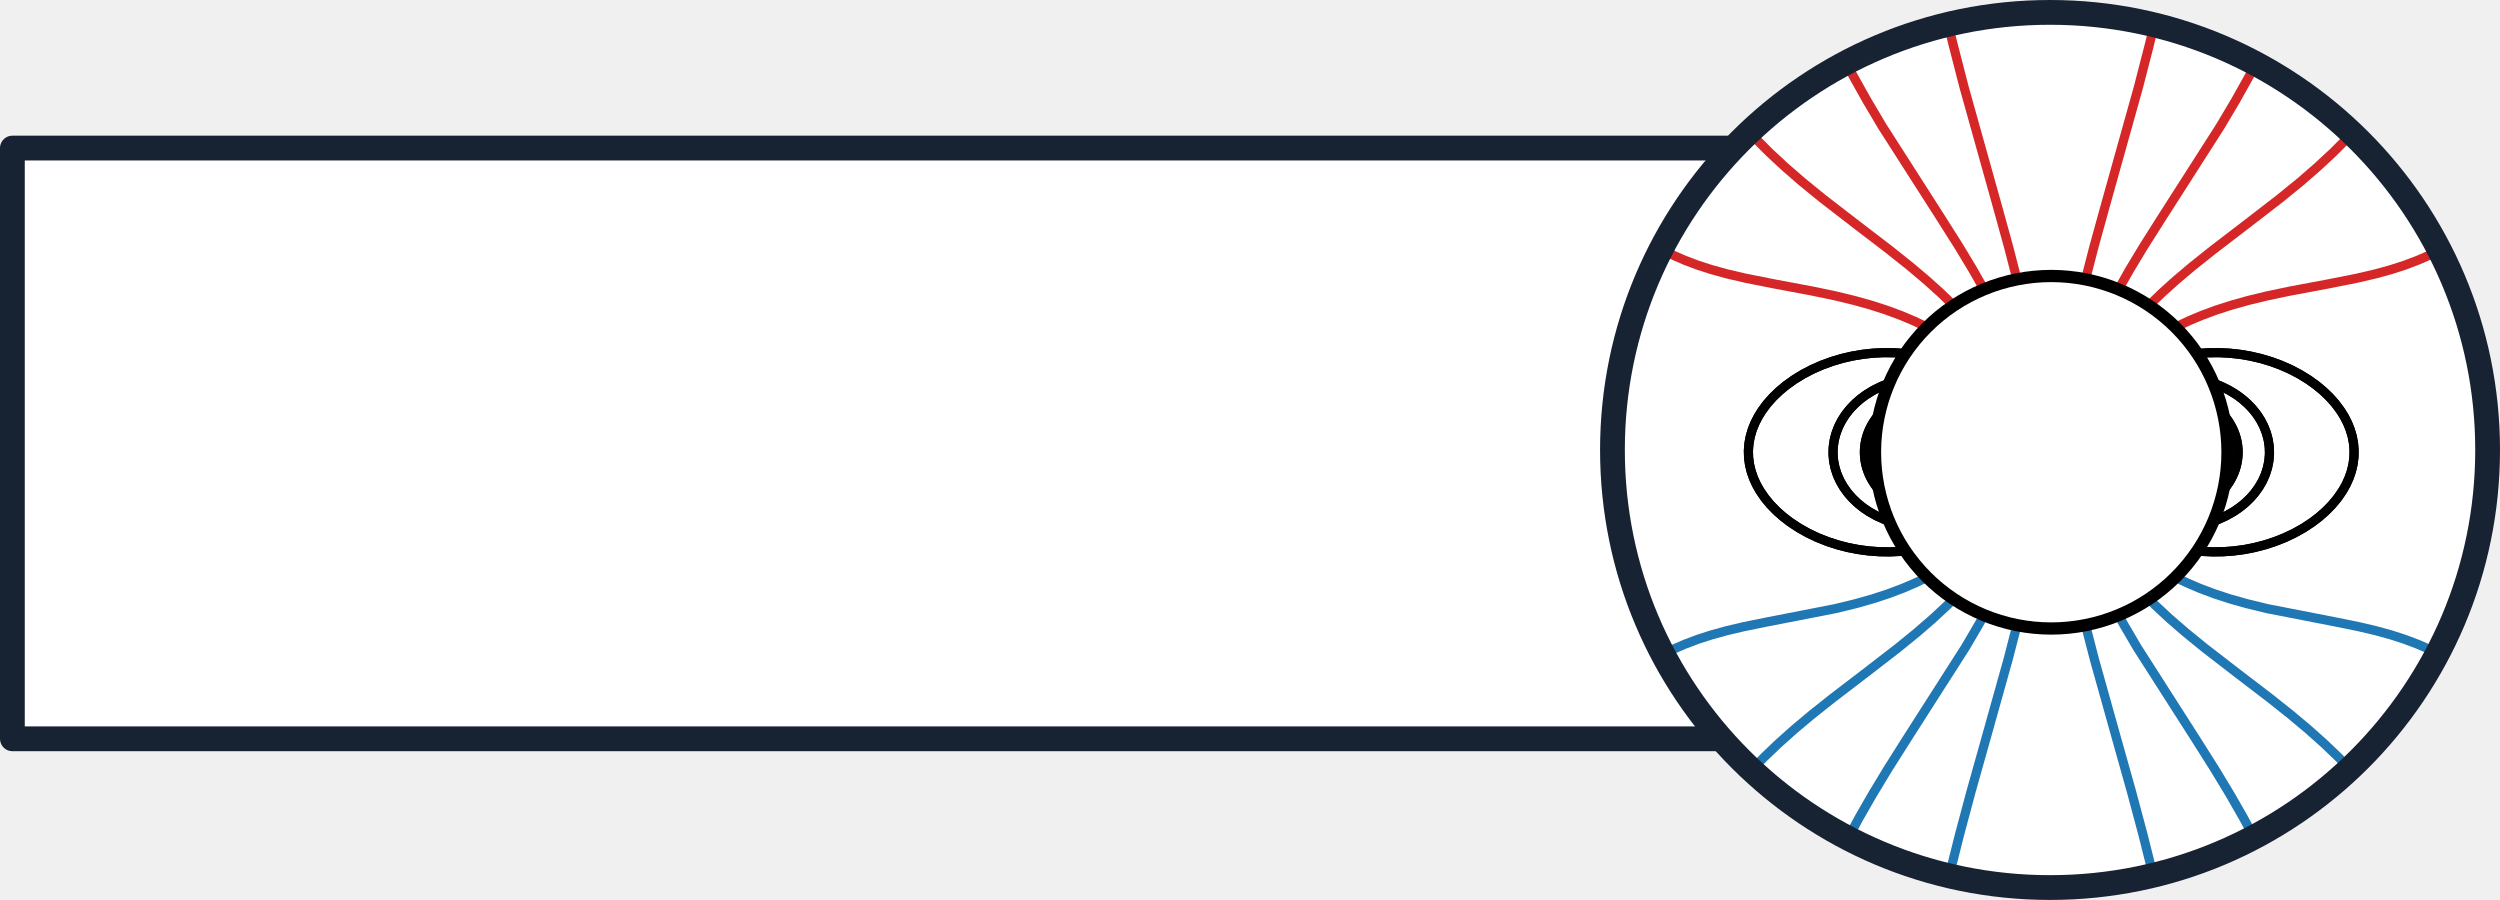
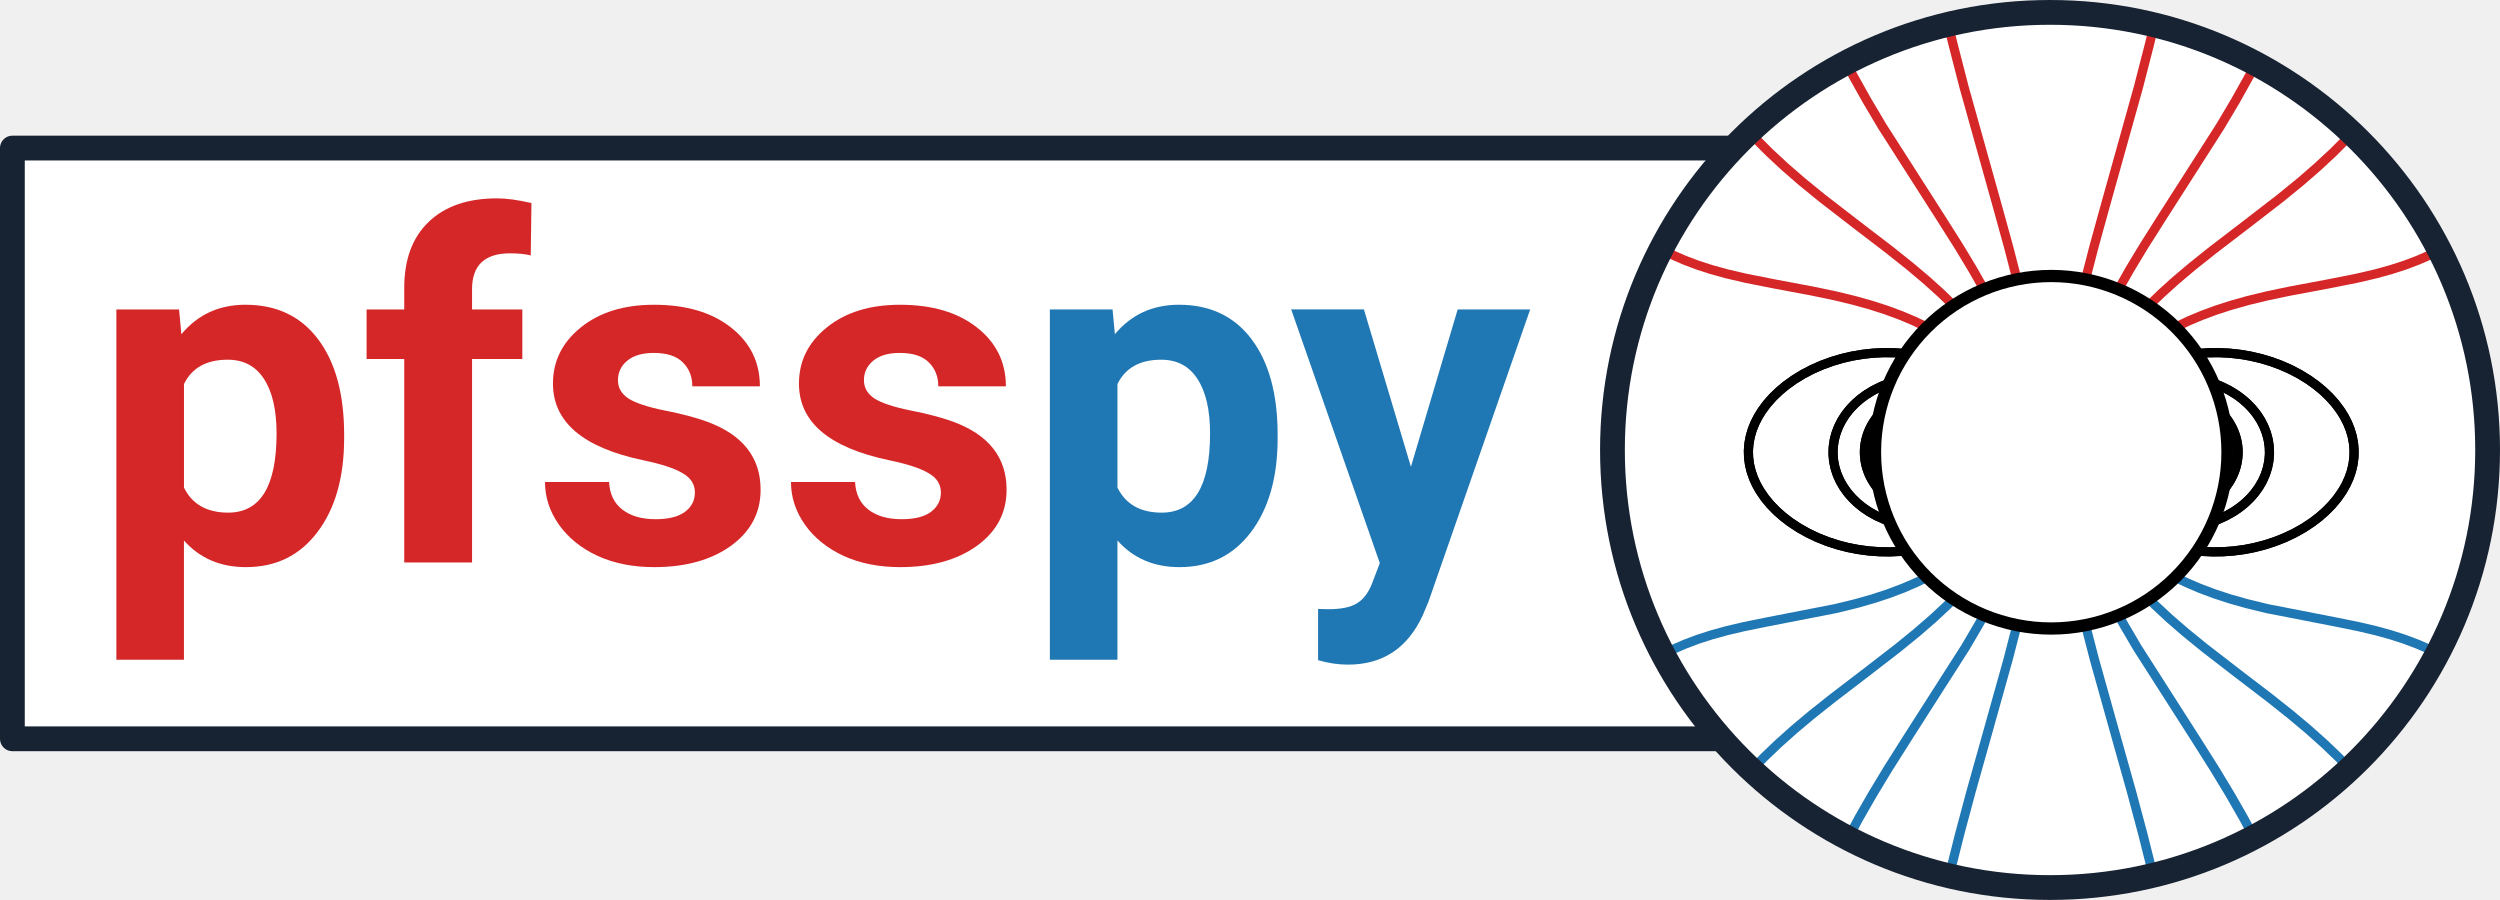
<svg xmlns="http://www.w3.org/2000/svg" id="Layer_1" data-name="Layer 1" viewBox="0 0 1009.242 363.3" version="1.1" width="1009.242" height="363.3">
  <defs id="defs4" style="stroke-linecap:butt;stroke-linejoin:round">
    <style id="style2">.cls-1,.cls-2{fill:#172332;}.cls-1{stroke:#172332;stroke-linejoin:round;stroke-width:30px;}.cls-3{fill:#2e4352;}.cls-4{fill:#65717e;}.cls-5{fill:#e07e44;}.cls-6{fill:#fbb03b;}.cls-7{fill:#ed1e79;}.cls-8{fill:#009245;}.cls-9{fill:#29abe2;}.cls-10{fill:#e6e6e6;}</style>
    <style id="style5069" type="text/css">
*{stroke-linecap:butt;stroke-linejoin:round;}
  </style>
    <clipPath id="p198597c99f" style="stroke-linecap:butt;stroke-linejoin:round">
      <rect id="rect5279" y="0" x="0" width="576" height="576" style="stroke-linecap:butt;stroke-linejoin:round" />
    </clipPath>
    <style id="style5749" type="text/css">
*{stroke-linecap:butt;stroke-linejoin:round;}
  </style>
    <clipPath id="p647ea95eb5" style="stroke-linecap:butt;stroke-linejoin:round">
      <rect id="rect5863" y="0" x="0" width="288" height="288" style="stroke-linecap:butt;stroke-linejoin:round" />
    </clipPath>
  </defs>
  <g id="layer5" style="display:inline;stroke-linecap:butt;stroke-linejoin:round">
    <rect style="fill:#ffffff;fill-opacity:1;stroke:#172332;stroke-width:0;stroke-linecap:butt;stroke-linejoin:round;stroke-miterlimit:4;stroke-dasharray:none" id="rect6115" height="238.474" width="717.216" y="59.778" x="5" class="cls-1" />
  </g>
  <g id="layer7">
    <rect class="cls-1" x="5" y="59.778" width="717.216" height="238.474" id="rect8" style="fill:#172332;fill-opacity:0;stroke:#172332;stroke-width:10;stroke-linecap:butt;stroke-linejoin:round;stroke-miterlimit:4;stroke-dasharray:none" />
  </g>
  <g id="layer4" style="stroke-linecap:butt;stroke-linejoin:round" transform="translate(2.5,2.5)">
    <circle style="fill:#ffffff;fill-opacity:1;stroke:#172332;stroke-width:0;stroke-linecap:butt;stroke-linejoin:round;stroke-miterlimit:4;stroke-dasharray:none;stroke-opacity:1" id="circle6108" r="176.65" cy="179.15" cx="825.092" class="cls-2" />
  </g>
  <g id="layer1" style="display:inline;stroke-linecap:butt;stroke-linejoin:round" transform="translate(2.5,2.5)">
    <g id="figure_1" transform="matrix(1.333333,0,0,1.333333,629.0595,-20.53395)" style="stroke-linecap:butt;stroke-linejoin:round">
      <g id="axes_1" style="stroke-linecap:butt;stroke-linejoin:round" transform="matrix(0.9265077,0,0,0.9265077,13.97648,17.03787)">
        <g id="line2d_3" style="stroke-linecap:butt;stroke-linejoin:round">
          <path id="path5762" style="fill:none;stroke:#d62728;stroke-width:3;stroke-linecap:square;stroke-linejoin:round" d="M 132.692,87.11 130.062,76.902 126.384,63.577 115.525,24.747 111.991,11.025 111.031,7.109 v 0" clip-path="url(#p647ea95eb5)" />
        </g>
        <g id="line2d_4" style="stroke-linecap:butt;stroke-linejoin:round">
          <path id="path5765" style="fill:none;stroke:#d62728;stroke-width:3;stroke-linecap:square;stroke-linejoin:round" d="m 155.308,87.11 2.63,-10.207 3.678,-13.326 10.859,-38.83 3.534,-13.721 0.96,-3.916 v 0" clip-path="url(#p647ea95eb5)" />
        </g>
        <g id="line2d_5" style="stroke-linecap:butt;stroke-linejoin:round">
          <path id="path5768" style="fill:none;stroke:#d62728;stroke-width:3;stroke-linecap:square;stroke-linejoin:round" d="m 121.82,90.404 -3.497,-6.161 -4.459,-7.401 -5.849,-9.25 -19.242,-30.083 -4.997,-8.42 -4.415,-7.892 -2.167,-4.067 v 0" clip-path="url(#p647ea95eb5)" />
        </g>
        <g id="line2d_6" style="stroke-linecap:butt;stroke-linejoin:round">
          <path id="path5771" style="fill:none;stroke:#d62728;stroke-width:3;stroke-linecap:square;stroke-linejoin:round" d="m 166.18,90.404 3.497,-6.161 4.459,-7.401 5.849,-9.25 19.242,-30.083 4.997,-8.42 4.415,-7.892 2.167,-4.067 v 0" clip-path="url(#p647ea95eb5)" />
        </g>
        <g id="line2d_7" style="stroke-linecap:butt;stroke-linejoin:round">
          <path id="path5774" style="fill:none;stroke:#d62728;stroke-width:3;stroke-linecap:square;stroke-linejoin:round" d="m 112.045,95.995 -4.097,-3.966 -4.707,-4.241 -5.282,-4.459 -6.753,-5.39 -10.519,-8.055 -11.4,-8.797 -6.696,-5.458 -5.654,-4.907 -5.061,-4.706 -4.6,-4.603 -0.994,-1.042 v 0" clip-path="url(#p647ea95eb5)" />
        </g>
        <g id="line2d_8" style="stroke-linecap:butt;stroke-linejoin:round">
          <path id="path5777" style="fill:none;stroke:#d62728;stroke-width:3;stroke-linecap:square;stroke-linejoin:round" d="m 175.955,95.995 4.097,-3.966 4.707,-4.241 5.282,-4.459 6.753,-5.39 10.519,-8.055 11.4,-8.797 6.696,-5.458 5.654,-4.907 5.061,-4.706 4.6,-4.603 0.994,-1.042 v 0" clip-path="url(#p647ea95eb5)" />
        </g>
        <g id="line2d_9" style="stroke-linecap:butt;stroke-linejoin:round">
          <path id="path5780" style="fill:none;stroke:#d62728;stroke-width:3;stroke-linecap:square;stroke-linejoin:round" d="M 103.223,103.045 99.221,101.135 94.977,99.342 90.116,97.542 85.182,95.951 79.635,94.397 73.476,92.907 66.148,91.368 53.693,89.029 l -9.604,-1.905 -6.168,-1.443 -4.996,-1.379 -4.383,-1.416 -4.311,-1.625 -3.695,-1.608 -3.355,-1.66 v 0" clip-path="url(#p647ea95eb5)" />
        </g>
        <g id="line2d_10" style="stroke-linecap:butt;stroke-linejoin:round">
          <path id="path5783" style="fill:none;stroke:#d62728;stroke-width:3;stroke-linecap:square;stroke-linejoin:round" d="m 184.777,103.045 4.002,-1.91 4.244,-1.793 4.862,-1.8 4.934,-1.591 5.547,-1.554 6.158,-1.491 7.329,-1.539 12.455,-2.339 9.604,-1.905 6.168,-1.443 4.996,-1.379 4.383,-1.416 4.311,-1.625 3.696,-1.608 3.355,-1.66 v 0" clip-path="url(#p647ea95eb5)" />
        </g>
        <g id="line2d_11" style="stroke-linecap:butt;stroke-linejoin:round">
          <path id="path5786" style="fill:none;stroke:#000000;stroke-width:3;stroke-linecap:square;stroke-linejoin:round" d="m 96.03,111.718 -3.274,-0.231 -3.454,-0.041 -3.452,0.166 -3.436,0.371 -3.407,0.575 -3.367,0.777 -3.313,0.981 -3.245,1.185 -3.163,1.39 -3.061,1.598 -2.938,1.81 -2.797,2.025 -2.201,1.855 -2.059,2.01 -1.893,2.167 -1.696,2.324 -1.192,1.969 -1.024,2.06 -0.836,2.145 -0.629,2.212 -0.403,2.264 -0.163,2.297 0.081,2.301 0.323,2.28 0.555,2.235 0.77,2.171 0.967,2.091 1.142,2.001 1.643,2.365 1.848,2.209 2.021,2.051 2.169,1.894 2.294,1.74 2.893,1.889 3.022,1.676 3.129,1.467 3.217,1.261 3.29,1.057 3.348,0.854 3.394,0.651 3.426,0.447 3.447,0.243 3.455,0.037 3.451,-0.171 1.147,-0.103 v 0" clip-path="url(#p647ea95eb5)" />
        </g>
        <g id="line2d_12" style="stroke-linecap:butt;stroke-linejoin:round">
          <path id="path5789" style="fill:none;stroke:#000000;stroke-width:3;stroke-linecap:square;stroke-linejoin:round" d="m 191.97,111.718 3.274,-0.231 3.454,-0.041 3.452,0.166 3.436,0.371 3.407,0.575 3.367,0.777 3.313,0.981 3.245,1.185 3.163,1.39 3.061,1.598 2.938,1.81 2.797,2.025 2.201,1.855 2.059,2.01 1.893,2.167 1.696,2.324 1.192,1.969 1.024,2.06 0.836,2.145 0.629,2.212 0.403,2.264 0.163,2.297 -0.081,2.301 -0.323,2.28 -0.555,2.235 -0.77,2.171 -0.967,2.091 -1.142,2.001 -1.643,2.365 -1.848,2.209 -2.021,2.051 -2.169,1.894 -2.294,1.74 -2.893,1.889 -3.022,1.676 -3.129,1.467 -3.217,1.261 -3.29,1.057 -3.348,0.854 -3.394,0.651 -3.426,0.447 -3.447,0.243 -3.455,0.037 -3.451,-0.171 -1.147,-0.103 v 0" clip-path="url(#p647ea95eb5)" />
        </g>
        <g id="line2d_13" style="stroke-linecap:butt;stroke-linejoin:round">
          <path id="path5792" style="fill:none;stroke:#000000;stroke-width:3;stroke-linecap:square;stroke-linejoin:round" d="m 90.631,121.599 -2.508,1.017 -2.564,1.307 -2.433,1.539 -1.83,1.398 -1.709,1.544 -1.568,1.686 -1.407,1.823 -1.224,1.95 -1.02,2.064 -0.795,2.161 -0.552,2.235 -0.295,2.284 -0.029,2.302 0.236,2.291 0.497,2.249 0.744,2.18 0.974,2.087 1.184,1.976 1.371,1.851 1.537,1.716 1.682,1.575 1.807,1.429 1.914,1.282 2.52,1.393 2.689,1.181 0.918,0.34 v 0" clip-path="url(#p647ea95eb5)" />
        </g>
        <g id="line2d_14" style="stroke-linecap:butt;stroke-linejoin:round">
          <path id="path5795" style="fill:none;stroke:#000000;stroke-width:3;stroke-linecap:square;stroke-linejoin:round" d="m 197.369,121.599 2.508,1.017 2.564,1.307 2.433,1.539 1.83,1.398 1.709,1.544 1.568,1.686 1.407,1.823 1.224,1.95 1.02,2.064 0.795,2.161 0.552,2.235 0.295,2.284 0.029,2.302 -0.236,2.291 -0.497,2.249 -0.744,2.18 -0.974,2.087 -1.184,1.976 -1.371,1.851 -1.537,1.716 -1.682,1.575 -1.807,1.429 -1.914,1.282 -2.52,1.393 -2.689,1.181 -0.918,0.34 v 0" clip-path="url(#p647ea95eb5)" />
        </g>
        <g id="line2d_15" style="stroke-linecap:butt;stroke-linejoin:round">
          <path id="path5798" style="fill:none;stroke:#000000;stroke-width:3;stroke-linecap:square;stroke-linejoin:round" d="m 87.192,132.334 -0.036,0.045 -0.036,0.045 -0.036,0.045 -0.036,0.045 -0.036,0.045 -0.035,0.045 -0.035,0.045 v 0 0 l -0.345,0.461 -0.333,0.47 -0.319,0.479 -0.305,0.488 -0.291,0.497 -0.276,0.505 -0.261,0.513 -0.246,0.521 -0.23,0.528 -0.213,0.535 -0.197,0.541 -0.179,0.547 -0.162,0.553 -0.144,0.557 -0.126,0.562 -0.108,0.566 -0.09,0.569 -0.071,0.572 -0.053,0.574 -0.034,0.575 -0.015,0.576 0.004,0.576 0.023,0.576 0.042,0.574 0.061,0.573 0.079,0.57 0.098,0.568 0.116,0.564 0.134,0.56 0.152,0.556 0.17,0.55 0.187,0.545 0.204,0.539 0.22,0.532 0.237,0.525 0.252,0.518 0.268,0.51 0.283,0.502 0.297,0.493 0.312,0.484 0.325,0.475 0.339,0.466 0.351,0.456 v 0 l 0.036,0.045 0.036,0.045 0.036,0.045 0.036,0.045 0.036,0.045 0.036,0.045 0.037,0.044" clip-path="url(#p647ea95eb5)" />
        </g>
        <g id="line2d_16" style="stroke-linecap:butt;stroke-linejoin:round">
          <path id="path5801" style="fill:none;stroke:#000000;stroke-width:3;stroke-linecap:square;stroke-linejoin:round" d="m 200.808,132.334 0.036,0.045 0.036,0.045 0.036,0.045 0.036,0.045 0.036,0.045 0.035,0.045 0.035,0.045 v 0 0 l 0.345,0.461 0.333,0.47 0.319,0.479 0.305,0.488 0.291,0.497 0.276,0.505 0.261,0.513 0.246,0.521 0.23,0.528 0.213,0.535 0.197,0.541 0.179,0.547 0.162,0.553 0.144,0.557 0.126,0.562 0.108,0.566 0.09,0.569 0.071,0.572 0.053,0.574 0.034,0.575 0.015,0.576 -0.004,0.576 -0.023,0.576 -0.042,0.574 -0.061,0.573 -0.079,0.57 -0.098,0.568 -0.116,0.564 -0.134,0.56 -0.152,0.556 -0.17,0.55 -0.187,0.545 -0.204,0.539 -0.22,0.532 -0.237,0.525 -0.252,0.518 -0.268,0.51 -0.283,0.502 -0.297,0.493 -0.312,0.484 -0.325,0.475 -0.339,0.466 -0.351,0.456 v 0 l -0.036,0.045 -0.036,0.045 -0.036,0.045 -0.036,0.045 -0.036,0.045 -0.036,0.045 -0.037,0.044" clip-path="url(#p647ea95eb5)" />
        </g>
        <g id="line2d_17" style="stroke-linecap:butt;stroke-linejoin:round">
          <path id="path5804" style="fill:none;stroke:#000000;stroke-width:3;stroke-linecap:square;stroke-linejoin:round" d="m 86.189,140.514 -0.012,0.056 -0.012,0.056 -0.011,0.057 -0.011,0.057 -0.011,0.057 -0.011,0.057 -0.011,0.057 -0.01,0.057 -0.01,0.057 -0.01,0.057 -0.01,0.057 -0.01,0.057 -0.009,0.057 -0.009,0.057 -0.009,0.057 -0.009,0.057 -0.009,0.057 -0.009,0.057 -0.008,0.057 -0.008,0.057 -0.008,0.057 v 0 l -0.069,0.571 -0.049,0.573 -0.03,0.575 L 85.824,144 v 0 l 0.01,0.576 0.03,0.575 0.049,0.573 0.069,0.571 v 0 l 0.008,0.057 0.008,0.057 0.008,0.057 0.009,0.057 0.009,0.057 0.009,0.057 0.009,0.057 0.009,0.057 0.009,0.057 0.01,0.057 0.01,0.057 0.01,0.057 0.01,0.057 0.01,0.057 0.011,0.057 0.011,0.057 0.011,0.057 0.011,0.057 0.011,0.056 0.012,0.056 0.012,0.056" clip-path="url(#p647ea95eb5)" />
        </g>
        <g id="line2d_18" style="stroke-linecap:butt;stroke-linejoin:round">
          <path id="path5807" style="fill:none;stroke:#000000;stroke-width:3;stroke-linecap:square;stroke-linejoin:round" d="m 201.811,140.514 0.012,0.056 0.012,0.056 0.011,0.057 0.011,0.057 0.011,0.057 0.011,0.057 0.011,0.057 0.011,0.057 0.01,0.057 0.01,0.057 0.01,0.057 0.01,0.057 0.01,0.057 0.009,0.057 0.009,0.057 0.009,0.057 0.009,0.057 0.009,0.057 0.008,0.057 0.008,0.057 0.008,0.057 v 0 l 0.069,0.571 0.049,0.573 0.03,0.575 0.01,0.576 v 0 l -0.01,0.576 -0.03,0.575 -0.049,0.573 -0.069,0.571 v 0 l -0.008,0.057 -0.008,0.057 -0.008,0.057 -0.009,0.057 -0.009,0.057 -0.009,0.057 -0.009,0.057 -0.009,0.057 -0.01,0.057 -0.01,0.057 -0.01,0.057 -0.01,0.057 -0.01,0.057 -0.011,0.057 -0.011,0.057 -0.011,0.057 -0.011,0.057 -0.011,0.057 -0.011,0.056 -0.012,0.056 -0.012,0.056" clip-path="url(#p647ea95eb5)" />
        </g>
        <g id="line2d_19" style="stroke-linecap:butt;stroke-linejoin:round">
          <path id="path5810" style="fill:none;stroke:#000000;stroke-width:3;stroke-linecap:square;stroke-linejoin:round" d="m 87.351,132.135 -0.037,0.044 -0.036,0.045 -0.036,0.045 -0.036,0.045 -0.036,0.045 -0.036,0.045 -0.036,0.045 v 0 l -0.351,0.456 -0.339,0.466 -0.325,0.475 -0.312,0.484 -0.297,0.493 -0.283,0.502 -0.268,0.51 -0.252,0.518 -0.237,0.525 -0.22,0.532 -0.204,0.539 -0.187,0.545 -0.17,0.55 -0.152,0.556 -0.134,0.56 -0.116,0.564 -0.098,0.568 -0.079,0.57 -0.061,0.573 -0.042,0.574 -0.023,0.576 -0.004,0.576 0.015,0.576 0.034,0.575 0.053,0.574 0.071,0.572 0.09,0.569 0.108,0.566 0.126,0.562 0.144,0.557 0.162,0.553 0.179,0.547 0.197,0.541 0.213,0.535 0.23,0.528 0.246,0.521 0.261,0.513 0.276,0.505 0.291,0.497 0.305,0.488 0.319,0.479 0.333,0.47 0.345,0.461 v 0 0 l 0.035,0.045 0.035,0.045 0.036,0.045 0.036,0.045 0.036,0.045 0.036,0.045 0.036,0.045" clip-path="url(#p647ea95eb5)" />
        </g>
        <g id="line2d_20" style="stroke-linecap:butt;stroke-linejoin:round">
          <path id="path5813" style="fill:none;stroke:#000000;stroke-width:3;stroke-linecap:square;stroke-linejoin:round" d="m 200.649,132.135 0.037,0.044 0.036,0.045 0.036,0.045 0.036,0.045 0.036,0.045 0.036,0.045 0.036,0.045 v 0 l 0.351,0.456 0.339,0.466 0.325,0.475 0.312,0.484 0.297,0.493 0.283,0.502 0.268,0.51 0.252,0.518 0.237,0.525 0.22,0.532 0.204,0.539 0.187,0.545 0.17,0.55 0.152,0.556 0.134,0.56 0.116,0.564 0.098,0.568 0.079,0.57 0.061,0.573 0.042,0.574 0.023,0.576 0.004,0.576 -0.015,0.576 -0.034,0.575 -0.053,0.574 -0.071,0.572 -0.09,0.569 -0.108,0.566 -0.126,0.562 -0.144,0.557 -0.162,0.553 -0.179,0.547 -0.197,0.541 -0.213,0.535 -0.23,0.528 -0.246,0.521 -0.261,0.513 -0.276,0.505 -0.291,0.497 -0.305,0.488 -0.319,0.479 -0.333,0.47 -0.345,0.461 v 0 0 l -0.035,0.045 -0.035,0.045 -0.036,0.045 -0.036,0.045 -0.036,0.045 -0.036,0.045 -0.036,0.045" clip-path="url(#p647ea95eb5)" />
        </g>
        <g id="line2d_21" style="stroke-linecap:butt;stroke-linejoin:round">
          <path id="path5816" style="fill:none;stroke:#000000;stroke-width:3;stroke-linecap:square;stroke-linejoin:round" d="m 90.771,121.544 -2.038,0.797 -2.592,1.253 -2.466,1.486 -1.863,1.356 -1.747,1.502 -1.612,1.646 -1.457,1.785 -1.28,1.915 -1.081,2.034 -0.862,2.136 -0.622,2.218 -0.368,2.273 -0.104,2.3 0.163,2.296 0.425,2.263 0.676,2.201 0.91,2.115 1.125,2.009 1.318,1.888 1.49,1.756 1.641,1.616 1.772,1.471 1.885,1.324 2.489,1.446 2.609,1.214 1.451,0.56 v 0" clip-path="url(#p647ea95eb5)" />
        </g>
        <g id="line2d_22" style="stroke-linecap:butt;stroke-linejoin:round">
          <path id="path5819" style="fill:none;stroke:#000000;stroke-width:3;stroke-linecap:square;stroke-linejoin:round" d="m 197.229,121.544 2.038,0.797 2.592,1.253 2.466,1.486 1.863,1.356 1.747,1.502 1.612,1.646 1.457,1.785 1.28,1.915 1.081,2.034 0.862,2.136 0.622,2.218 0.368,2.273 0.104,2.3 -0.163,2.296 -0.425,2.263 -0.676,2.201 -0.91,2.115 -1.125,2.009 -1.318,1.888 -1.49,1.756 -1.641,1.616 -1.772,1.471 -1.885,1.324 -2.489,1.446 -2.609,1.214 -1.451,0.56 v 0" clip-path="url(#p647ea95eb5)" />
        </g>
        <g id="line2d_23" style="stroke-linecap:butt;stroke-linejoin:round">
          <path id="path5822" style="fill:none;stroke:#000000;stroke-width:3;stroke-linecap:square;stroke-linejoin:round" d="m 96.063,111.727 -3.447,-0.24 -3.455,-0.032 -3.451,0.175 -3.435,0.379 -3.406,0.583 -3.365,0.786 -3.311,0.989 -3.243,1.193 -3.16,1.398 -3.06,1.606 -2.939,1.818 -2.339,1.68 -2.222,1.832 -2.083,1.988 -1.921,2.146 -1.729,2.303 -1.222,1.953 -1.057,2.047 -0.871,2.132 -0.665,2.206 -0.44,2.261 -0.203,2.294 0.042,2.302 0.284,2.284 0.519,2.24 0.735,2.181 0.932,2.103 1.11,2.015 1.608,2.386 1.817,2.23 1.997,2.073 2.146,1.917 2.276,1.763 2.87,1.917 3.001,1.704 3.115,1.493 3.206,1.287 3.28,1.083 3.341,0.879 3.389,0.676 3.423,0.473 3.445,0.269 3.454,0.063 3.451,-0.145 1.549,-0.133 v 0" clip-path="url(#p647ea95eb5)" />
        </g>
        <g id="line2d_24" style="stroke-linecap:butt;stroke-linejoin:round">
          <path id="path5825" style="fill:none;stroke:#000000;stroke-width:3;stroke-linecap:square;stroke-linejoin:round" d="m 191.937,111.727 3.447,-0.24 3.455,-0.032 3.451,0.175 3.435,0.379 3.406,0.583 3.365,0.786 3.311,0.989 3.243,1.193 3.16,1.398 3.06,1.606 2.939,1.818 2.339,1.68 2.222,1.832 2.083,1.988 1.921,2.146 1.729,2.303 1.222,1.953 1.057,2.047 0.871,2.132 0.665,2.206 0.44,2.261 0.203,2.294 -0.042,2.302 -0.284,2.284 -0.519,2.24 -0.735,2.181 -0.932,2.103 -1.11,2.015 -1.608,2.386 -1.817,2.23 -1.997,2.073 -2.146,1.917 -2.276,1.763 -2.87,1.917 -3.002,1.704 -3.115,1.493 -3.206,1.287 -3.28,1.083 -3.341,0.879 -3.389,0.676 -3.423,0.473 -3.445,0.269 -3.454,0.063 -3.451,-0.145 -1.549,-0.133 v 0" clip-path="url(#p647ea95eb5)" />
        </g>
        <g id="line2d_25" style="stroke-linecap:butt;stroke-linejoin:round">
          <path id="path5828" style="fill:none;stroke:#1f77b4;stroke-width:3;stroke-linecap:square;stroke-linejoin:round" d="m 17.181,210.007 3.355,-1.66 3.695,-1.608 4.311,-1.625 4.383,-1.416 4.996,-1.379 5.605,-1.321 7.337,-1.493 22.613,-4.412 6.716,-1.637 5.541,-1.575 4.927,-1.613 4.852,-1.824 4.234,-1.817 3.478,-1.673 v 0" clip-path="url(#p647ea95eb5)" />
        </g>
        <g id="line2d_26" style="stroke-linecap:butt;stroke-linejoin:round">
          <path id="path5831" style="fill:none;stroke:#1f77b4;stroke-width:3;stroke-linecap:square;stroke-linejoin:round" d="m 270.819,210.007 -3.355,-1.66 -3.696,-1.608 -4.311,-1.625 -4.383,-1.416 -4.996,-1.379 -5.605,-1.321 -7.337,-1.493 -22.613,-4.412 -6.716,-1.637 -5.541,-1.575 -4.927,-1.613 -4.852,-1.824 -4.234,-1.817 -3.478,-1.673 v 0" clip-path="url(#p647ea95eb5)" />
        </g>
        <g id="line2d_27" style="stroke-linecap:butt;stroke-linejoin:round">
          <path id="path5834" style="fill:none;stroke:#1f77b4;stroke-width:3;stroke-linecap:square;stroke-linejoin:round" d="m 46.283,247.628 3.946,-4.035 4.58,-4.376 5.153,-4.605 5.735,-4.812 6.762,-5.377 10.98,-8.398 10.483,-8.1 6.253,-5.093 5.223,-4.527 4.636,-4.317 2.009,-1.982 v 0" clip-path="url(#p647ea95eb5)" />
        </g>
        <g id="line2d_28" style="stroke-linecap:butt;stroke-linejoin:round">
          <path id="path5837" style="fill:none;stroke:#1f77b4;stroke-width:3;stroke-linecap:square;stroke-linejoin:round" d="m 241.717,247.628 -3.946,-4.035 -4.58,-4.376 -5.153,-4.605 -5.735,-4.812 -6.762,-5.377 -10.98,-8.398 -10.483,-8.1 -6.253,-5.093 -5.223,-4.527 -4.636,-4.317 -2.009,-1.982 v 0" clip-path="url(#p647ea95eb5)" />
        </g>
        <g id="line2d_29" style="stroke-linecap:butt;stroke-linejoin:round">
          <path id="path5840" style="fill:none;stroke:#1f77b4;stroke-width:3;stroke-linecap:square;stroke-linejoin:round" d="m 77.194,270.869 4.026,-7.449 4.297,-7.495 5.065,-8.379 6.154,-9.738 19.232,-30.09 4.366,-7.455 1.487,-2.666 v 0" clip-path="url(#p647ea95eb5)" />
        </g>
        <g id="line2d_30" style="stroke-linecap:butt;stroke-linejoin:round">
          <path id="path5843" style="fill:none;stroke:#1f77b4;stroke-width:3;stroke-linecap:square;stroke-linejoin:round" d="m 210.806,270.869 -4.026,-7.449 -4.297,-7.495 -5.065,-8.379 -6.154,-9.738 -19.232,-30.09 -4.366,-7.455 -1.487,-2.666 v 0" clip-path="url(#p647ea95eb5)" />
        </g>
        <g id="line2d_31" style="stroke-linecap:butt;stroke-linejoin:round">
          <path id="path5846" style="fill:none;stroke:#1f77b4;stroke-width:3;stroke-linecap:square;stroke-linejoin:round" d="m 111.031,280.891 3.029,-12.067 3.722,-13.911 5.296,-18.854 6.834,-24.405 2.779,-10.764 v 0" clip-path="url(#p647ea95eb5)" />
        </g>
        <g id="line2d_32" style="stroke-linecap:butt;stroke-linejoin:round">
          <path id="path5849" style="fill:none;stroke:#1f77b4;stroke-width:3;stroke-linecap:square;stroke-linejoin:round" d="m 176.969,280.891 -3.029,-12.067 -3.722,-13.911 -5.296,-18.854 -6.834,-24.405 -2.779,-10.764 v 0" clip-path="url(#p647ea95eb5)" />
        </g>
        <g id="patch_2" style="stroke-linecap:butt;stroke-linejoin:round">
          <path id="path5858" style="fill:none;stroke:#000000;stroke-width:4;stroke-linecap:butt;stroke-linejoin:miter" d="m 144,201.6 c 15.276,0 29.928,-6.069 40.729,-16.871 C 195.531,173.928 201.6,159.276 201.6,144 c 0,-15.276 -6.069,-29.928 -16.871,-40.729 C 173.928,92.469 159.276,86.4 144,86.4 c -15.276,0 -29.928,6.069 -40.729,16.871 C 92.469,114.072 86.4,128.724 86.4,144 c 0,15.276 6.069,29.928 16.871,40.729 C 114.072,195.531 128.724,201.6 144,201.6 Z" clip-path="url(#p647ea95eb5)" />
        </g>
      </g>
    </g>
  </g>
  <g id="layer2" style="stroke-linecap:butt;stroke-linejoin:round" transform="translate(2.5,2.5)">
    <circle class="cls-2" cx="825.092" cy="179.15" r="176.65" id="circle10" style="fill:none;fill-opacity:1;stroke:#172332;stroke-width:10;stroke-linecap:butt;stroke-linejoin:round;stroke-miterlimit:4;stroke-dasharray:none;stroke-opacity:1" />
  </g>
  <g id="layer6">
-     <flowRoot xml:space="preserve" id="flowRoot4541" style="font-style:normal;font-weight:normal;font-size:40px;line-height:25px;font-family:sans-serif;letter-spacing:0px;word-spacing:0px;fill:#ffffff;fill-opacity:1;stroke:none" transform="matrix(5.298837,0,0,5.298837,-129.387,-281.287)">
-       <flowRegion id="flowRegion4543" style="fill:#ffffff">
-         <rect id="rect4545" width="808.94" height="215.112" x="31.307" y="73.044" style="fill:#ffffff" />
-       </flowRegion>
-       <flowPara id="flowPara4547" style="font-style:normal;font-variant:normal;font-weight:bold;font-stretch:normal;font-size:36.486px;font-family:Roboto;-inkscape-font-specification:'Roboto Bold';stroke-linecap:butt;stroke-linejoin:round">
-         <flowSpan style="font-size:36.486px;fill:#d62728;fill-opacity:1;stroke-linecap:butt;stroke-linejoin:round" id="flowSpan4555">pfss</flowSpan>
-         <flowSpan style="font-style:normal;font-variant:normal;font-weight:bold;font-stretch:normal;font-size:36.486px;font-family:Roboto;-inkscape-font-specification:'Roboto Bold';fill:#1f77b4;fill-opacity:1;stroke-linecap:butt;stroke-linejoin:round" id="flowSpan4549">py</flowSpan>
-       </flowPara>
-     </flowRoot>
+     <g aria-label="pfsspy" transform="matrix(5.298837,0,0,5.298837,-129.387,-281.287)" style="font-style:normal;font-weight:normal;font-size:40px;line-height:25px;font-family:sans-serif;letter-spacing:0px;word-spacing:0px;fill:#ffffff;fill-opacity:1;stroke:none;stroke-linecap:butt;stroke-linejoin:round" id="flowRoot4541">
+       <path d="m 50.636,86.476 q 0,4.454 -2.031,7.144 -2.013,2.672 -5.452,2.672 -2.922,0 -4.721,-2.031 v 9.086 H 33.284 V 76.659 h 4.775 l 0.178,1.888 q 1.871,-2.245 4.881,-2.245 3.563,0 5.541,2.637 1.978,2.637 1.978,7.269 z M 45.488,86.101 q 0,-2.69 -0.962,-4.151 -0.944,-1.461 -2.761,-1.461 -2.423,0 -3.331,1.853 v 7.892 q 0.944,1.906 3.367,1.906 3.688,0 3.688,-6.039 z" style="font-size:36.486px;fill:#d62728;fill-opacity:1;stroke-linecap:butt;stroke-linejoin:round" id="path6129" />
+       <path d="M 55.215,95.936 V 80.436 h -2.868 v -3.777 h 2.868 v -1.639 q 0,-3.242 1.853,-5.024 1.871,-1.799 5.22,-1.799 1.069,0 2.619,0.356 l -0.053,3.991 q -0.641,-0.16 -1.568,-0.16 -2.904,0 -2.904,2.726 v 1.55 h 3.83 v 3.777 h -3.83 v 15.499 z" style="font-size:36.486px;fill:#d62728;fill-opacity:1;stroke-linecap:butt;stroke-linejoin:round" id="path6131" />
+       <path d="m 77.36,90.609 q 0,-0.944 -0.944,-1.479 -0.926,-0.552 -2.993,-0.98 -6.877,-1.443 -6.877,-5.843 0,-2.565 2.12,-4.276 2.138,-1.728 5.576,-1.728 3.67,0 5.861,1.728 2.209,1.728 2.209,4.489 h -5.149 q 0,-1.105 -0.713,-1.817 -0.713,-0.73 -2.227,-0.73 -1.301,0 -2.013,0.588 -0.713,0.588 -0.713,1.496 0,0.855 0.802,1.39 0.82,0.517 2.744,0.909 1.924,0.374 3.242,0.855 4.08,1.496 4.08,5.184 0,2.637 -2.263,4.276 -2.263,1.621 -5.843,1.621 -2.423,0 -4.311,-0.855 -1.871,-0.873 -2.94,-2.369 -1.069,-1.514 -1.069,-3.26 h 4.881 q 0.071,1.372 1.015,2.102 0.944,0.73 2.53,0.73 1.479,0 2.227,-0.552 0.766,-0.57 0.766,-1.479 z" style="font-size:36.486px;fill:#d62728;fill-opacity:1;stroke-linecap:butt;stroke-linejoin:round" id="path6133" />
+       <path d="m 96.101,90.609 q 0,-0.944 -0.944,-1.479 -0.926,-0.552 -2.993,-0.98 -6.877,-1.443 -6.877,-5.843 0,-2.565 2.12,-4.276 2.138,-1.728 5.576,-1.728 3.67,0 5.861,1.728 2.209,1.728 2.209,4.489 h -5.149 q 0,-1.105 -0.713,-1.817 -0.713,-0.73 -2.227,-0.73 -1.301,0 -2.013,0.588 -0.713,0.588 -0.713,1.496 0,0.855 0.802,1.39 0.82,0.517 2.744,0.909 1.924,0.374 3.242,0.855 4.08,1.496 4.08,5.184 0,2.637 -2.263,4.276 -2.263,1.621 -5.843,1.621 -2.423,0 -4.311,-0.855 -1.871,-0.873 -2.94,-2.369 -1.069,-1.514 -1.069,-3.26 h 4.881 q 0.071,1.372 1.015,2.102 0.944,0.73 2.53,0.73 1.479,0 2.227,-0.552 0.766,-0.57 0.766,-1.479 z" style="font-size:36.486px;fill:#d62728;fill-opacity:1;stroke-linecap:butt;stroke-linejoin:round" id="path6135" />
+       <path d="m 121.756,86.476 q 0,4.454 -2.031,7.144 -2.013,2.672 -5.452,2.672 -2.922,0 -4.721,-2.031 v 9.086 h -5.149 V 76.659 h 4.775 l 0.178,1.888 q 1.871,-2.245 4.881,-2.245 3.563,0 5.541,2.637 1.978,2.637 1.978,7.269 z m -5.149,-0.374 q 0,-2.69 -0.962,-4.151 -0.944,-1.461 -2.761,-1.461 -2.423,0 -3.331,1.853 v 7.892 q 0.944,1.906 3.367,1.906 3.688,0 3.688,-6.039 z" style="font-style:normal;font-variant:normal;font-weight:bold;font-stretch:normal;font-size:36.486px;font-family:Roboto;-inkscape-font-specification:'Roboto Bold';fill:#1f77b4;fill-opacity:1;stroke-linecap:butt;stroke-linejoin:round" id="path6137" />
+       <path d="m 131.91,88.649 3.563,-11.99 h 5.523 l -7.75,22.269 -0.428,1.015 q -1.728,3.777 -5.701,3.777 -1.122,0 -2.28,-0.339 v -3.902 l 0.784,0.018 q 1.461,0 2.173,-0.445 0.73,-0.445 1.14,-1.479 l 0.606,-1.586 -6.752,-19.33 h 5.541 z" style="font-style:normal;font-variant:normal;font-weight:bold;font-stretch:normal;font-size:36.486px;font-family:Roboto;-inkscape-font-specification:'Roboto Bold';fill:#1f77b4;fill-opacity:1;stroke-linecap:butt;stroke-linejoin:round" id="path6139" />
+     </g>
  </g>
</svg>
